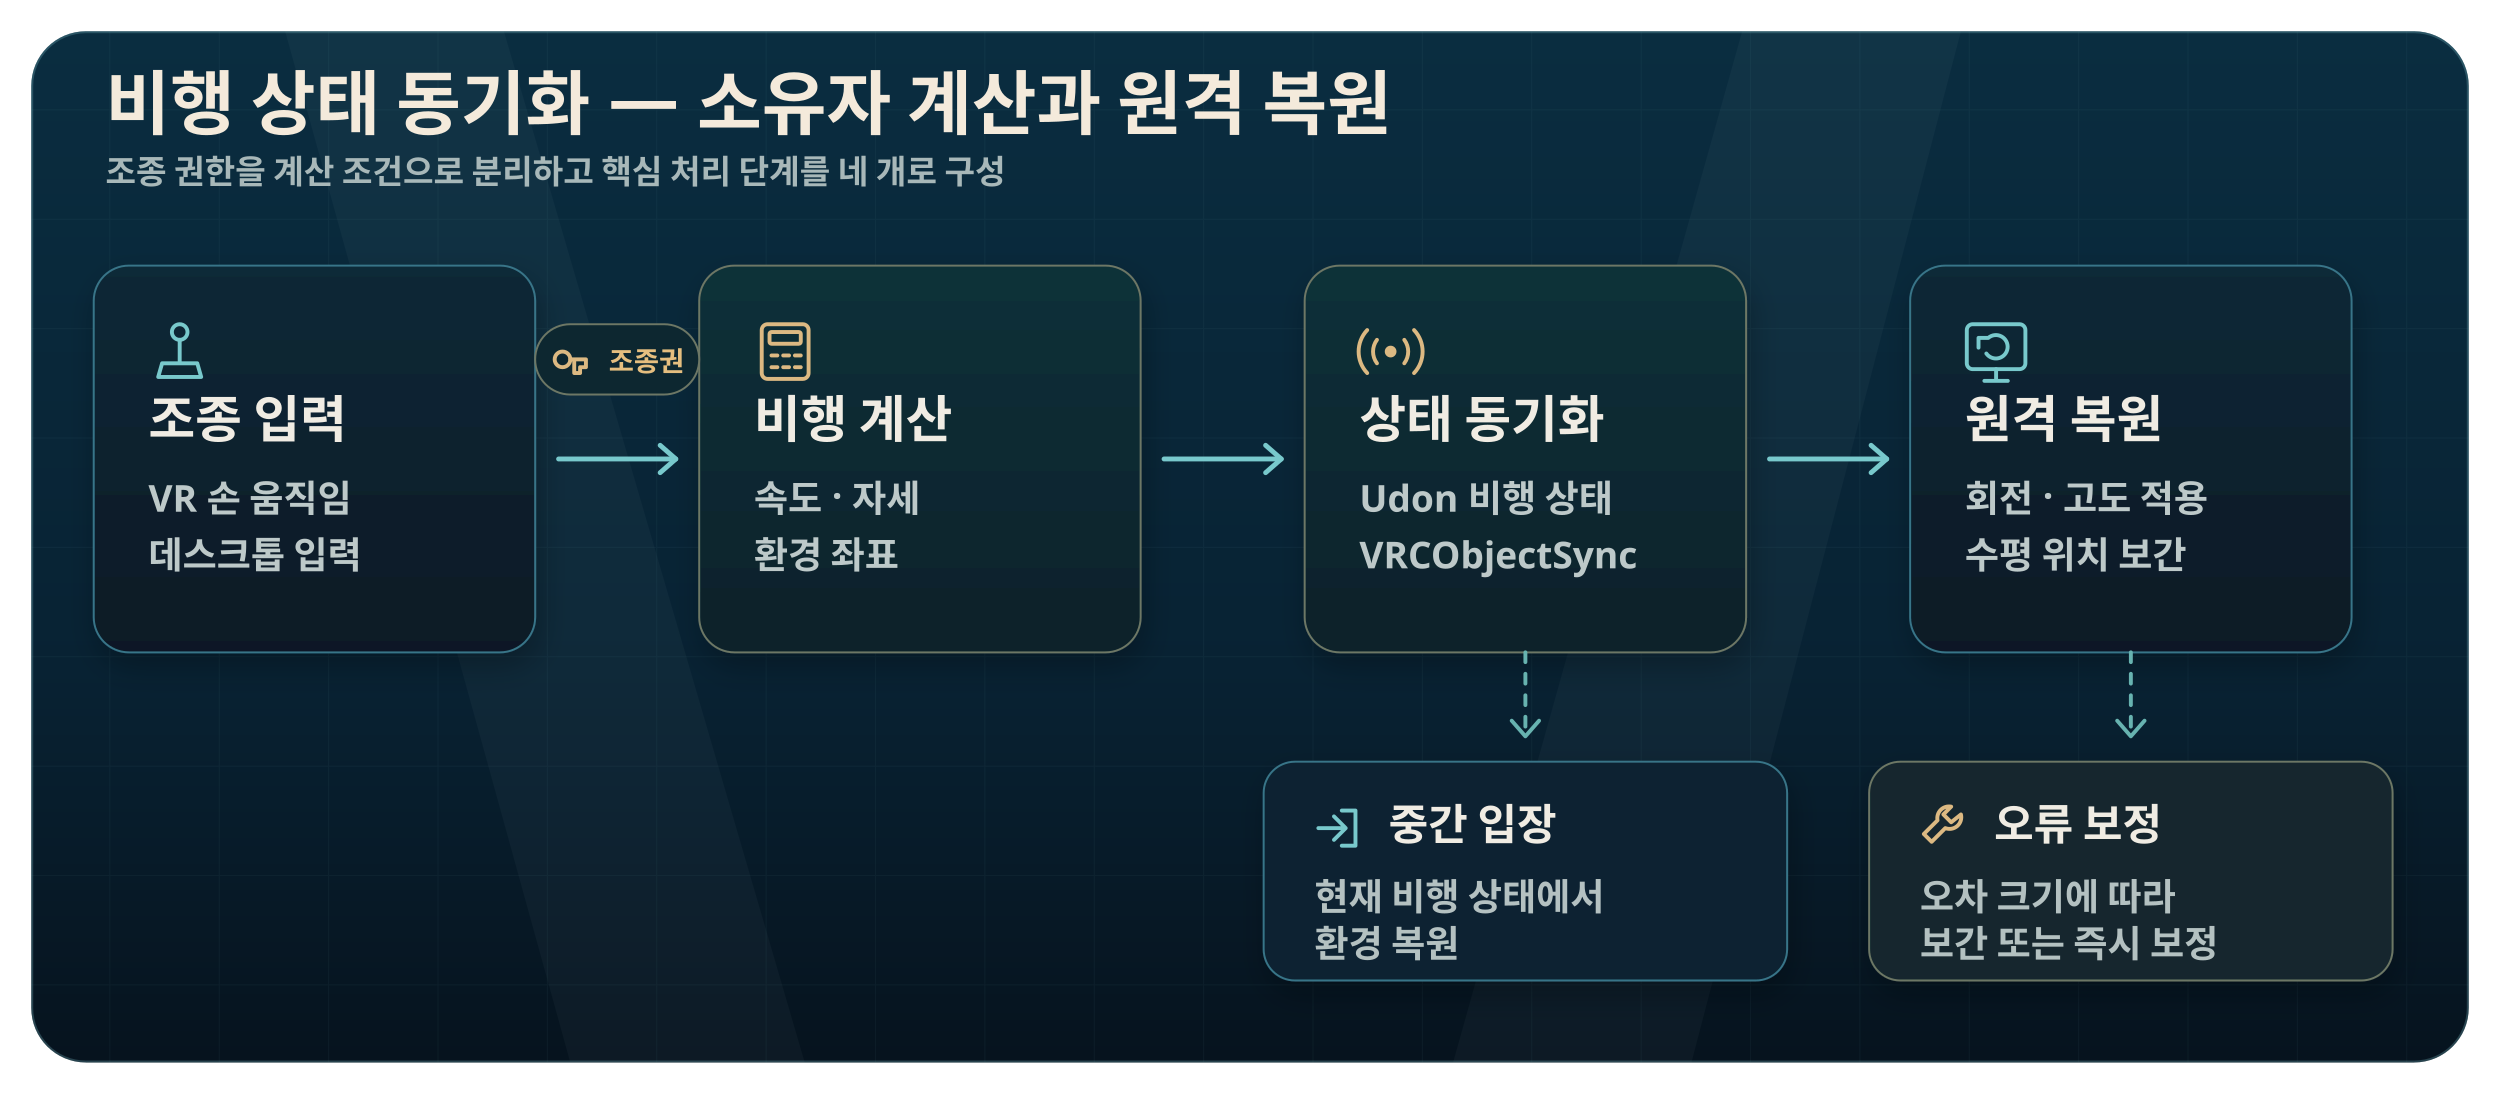
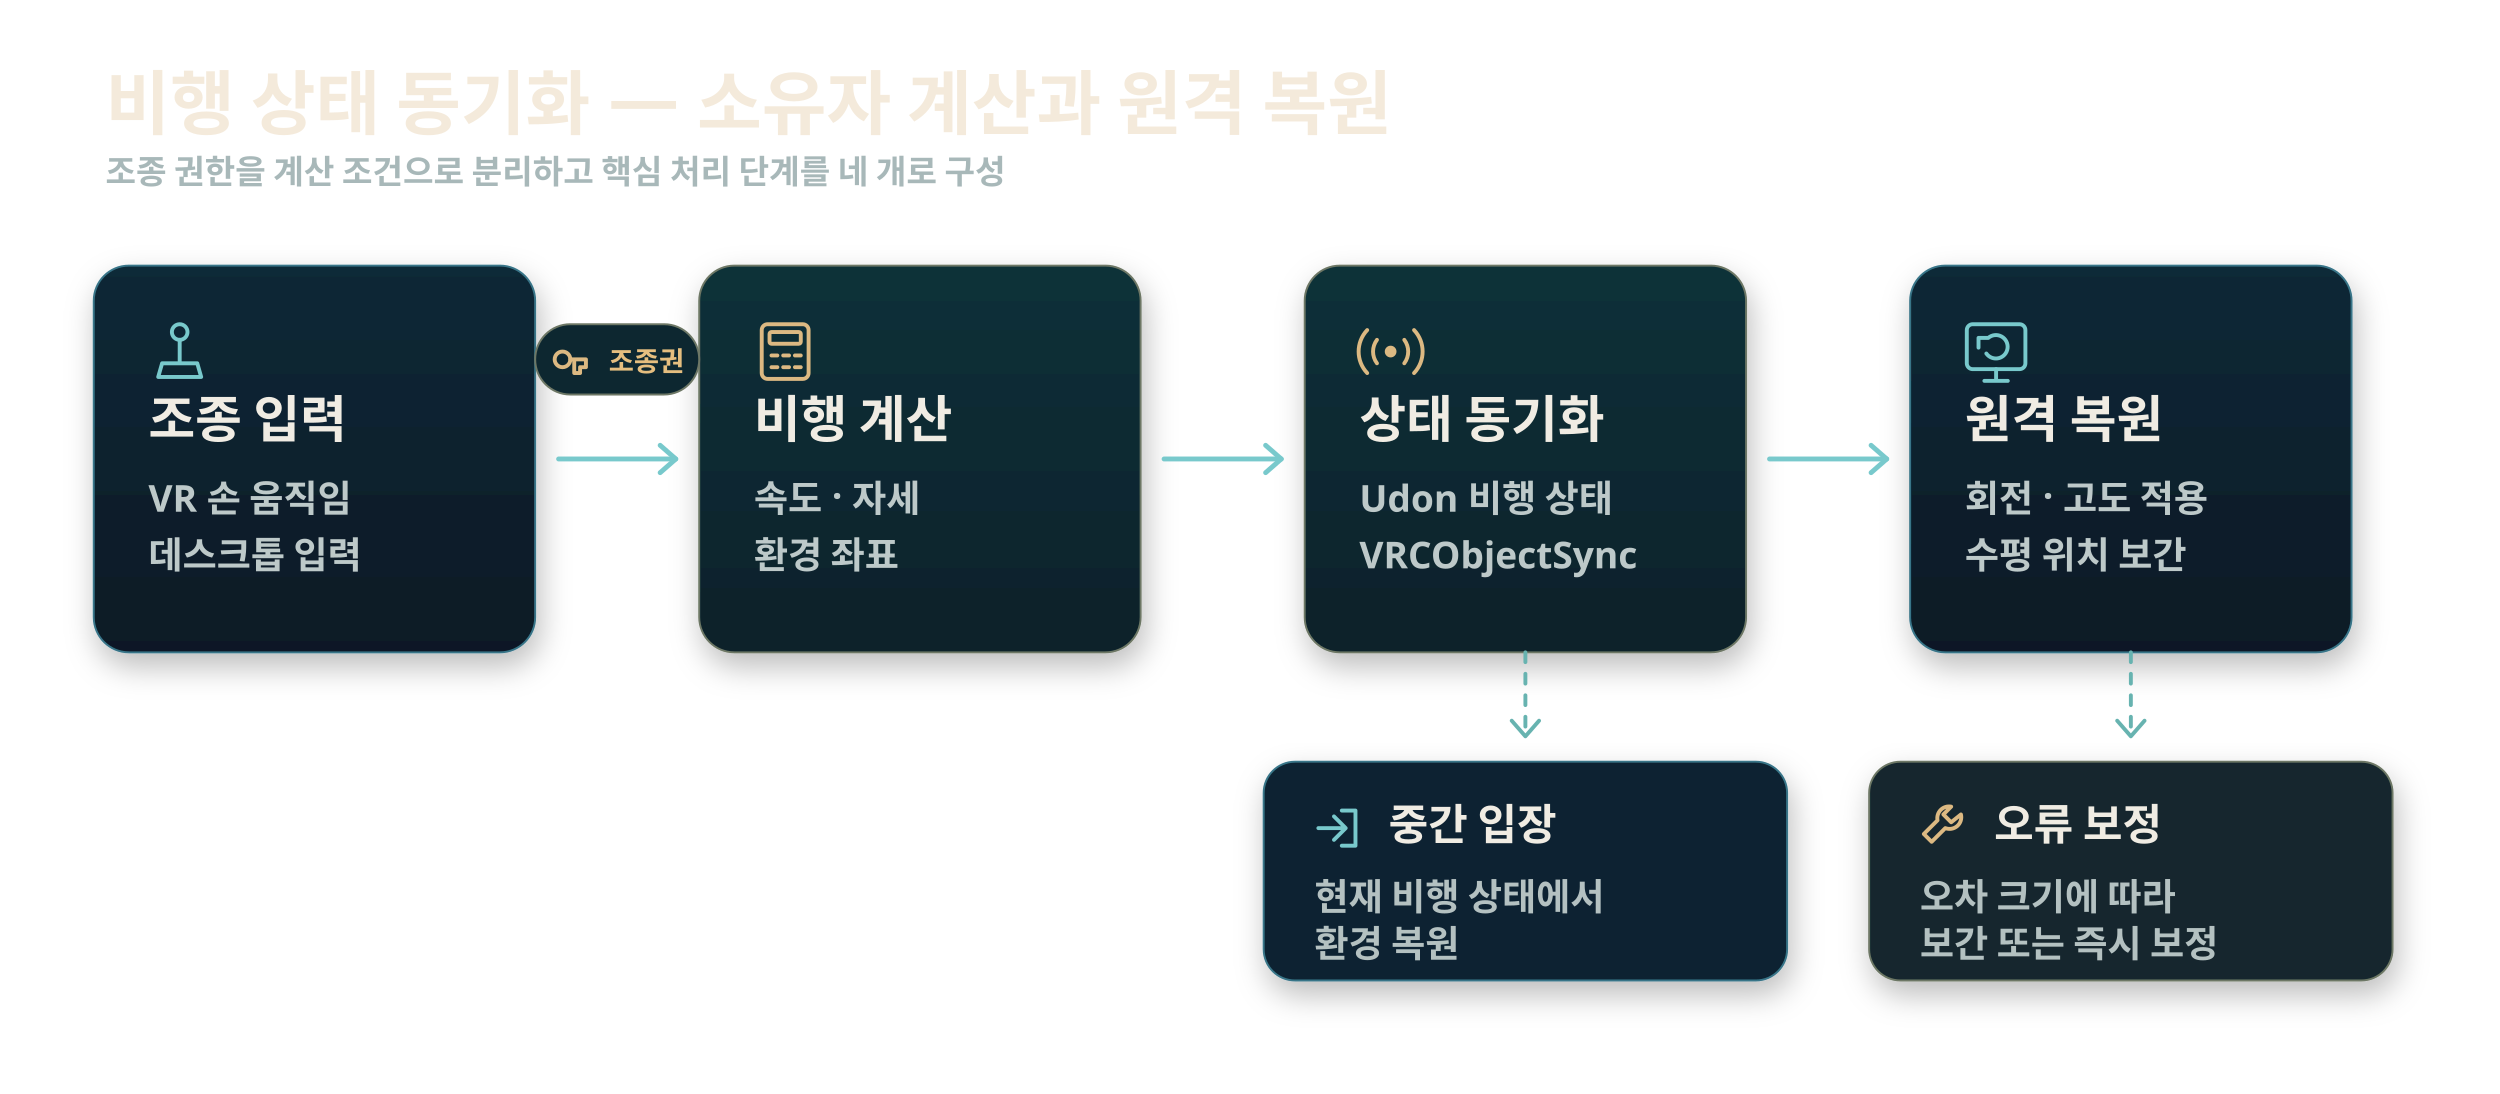
<svg xmlns="http://www.w3.org/2000/svg" width="1280" height="560" viewBox="0 0 1280 560" role="img" aria-labelledby="title desc">
  <defs>
-     <linearGradient id="background" x1="0" y1="0" x2="0" y2="1">
-       <stop stop-color="#0a2d40" />
-       <stop offset=".62" stop-color="#082233" />
-       <stop offset="1" stop-color="#06131e" />
-     </linearGradient>
    <linearGradient id="card" x1="0" y1="0" x2="0" y2="1">
      <stop stop-color="#0c2937" />
      <stop offset="1" stop-color="#071925" />
    </linearGradient>
    <linearGradient id="activeCard" x1="0" y1="0" x2="0" y2="1">
      <stop stop-color="#103139" />
      <stop offset="1" stop-color="#09212a" />
    </linearGradient>
-     <pattern id="grid" width="56" height="56" patternUnits="userSpaceOnUse">
-       <path d="M56 0H0V56" fill="none" stroke="#8fd4d7" stroke-opacity=".045" />
-     </pattern>
    <filter id="shadow" x="-15%" y="-15%" width="130%" height="140%">
      <feDropShadow dy="7" stdDeviation="8" flood-color="#000" flood-opacity=".26" />
    </filter>
    <style>
      text{font-family:Pretendard,"Noto Sans KR","Segoe UI",sans-serif}
      .title{fill:#f4eadb;font-size:36px;font-weight:700}.sub{fill:#a8b8b9;font-size:17px;font-weight:600}
      .cardTitle{fill:#f0ece3;font-size:26px;font-weight:700}.detail{fill:#bdc9c9;font-size:19px;font-weight:550}
      .condition{fill:#e5be7f;font-size:14px;font-weight:700}.branchTitle{fill:#f0ece3;font-size:22px;font-weight:700}
      .branchText{fill:#b4c1c1;font-size:19px;font-weight:550}
+       @media (prefers-color-scheme:light){.title{fill:#173f50}.sub{fill:#586f76}}
    </style>
  </defs>
-   <rect x="16" y="16" width="1248" height="528" rx="28" fill="url(#background)" />
-   <path d="M146 16h112l154 528H292zM892 16h112l-138 528H744z" fill="#d1f7f4" fill-opacity=".035" />
-   <rect x="16" y="16" width="1248" height="528" rx="28" fill="url(#grid)" />
-   <rect x="16.5" y="16.5" width="1247" height="527" rx="27.5" fill="none" stroke="#73aeb9" stroke-opacity=".31" />
  <text x="54" y="66" class="title">비행 상태 동기화 — 소유자 계산과 원격 복원</text>
  <text x="54" y="94" class="sub">조종 권한을 계산 조건으로 분리하고 핵심 처리 단계를 네 개로 구성</text>
  <g filter="url(#shadow)">
    <rect x="48" y="136" width="226" height="198" rx="18" fill="url(#card)" stroke="#397488" />
    <rect x="358" y="136" width="226" height="198" rx="18" fill="url(#activeCard)" stroke="#6d7765" />
    <rect x="668" y="136" width="226" height="198" rx="18" fill="url(#activeCard)" stroke="#6d7765" />
    <rect x="978" y="136" width="226" height="198" rx="18" fill="url(#card)" stroke="#397488" />
  </g>
  <g transform="translate(76 164)" fill="none" stroke="#78c9cc" stroke-width="2" stroke-linecap="round" stroke-linejoin="round">
    <circle cx="16" cy="6" r="4" />
    <path d="M16 10v12M7 22h18l2 7H5l2-7" />
  </g>
  <text x="76" y="224" class="cardTitle">조종 입력</text>
  <text x="76" y="262" class="detail">VR 손 움직임</text>
  <text x="76" y="291" class="detail">데스크톱 입력</text>
  <g transform="translate(386 164)" fill="none" stroke="#dcb982" stroke-width="2" stroke-linecap="round" stroke-linejoin="round">
    <rect x="4" y="2" width="24" height="28" rx="3" />
    <rect x="8" y="6" width="16" height="6" rx="1" />
    <path d="M9 18h3M15 18h3M21 18h3M9 24h3M15 24h3M21 24h3" />
  </g>
  <text x="386" y="224" class="cardTitle">비행 계산</text>
  <text x="386" y="262" class="detail">속도 · 자세</text>
  <text x="386" y="291" class="detail">환경 좌표</text>
  <g transform="translate(696 164)" fill="none" stroke="#dcb982" stroke-width="2" stroke-linecap="round" stroke-linejoin="round">
    <circle cx="16" cy="16" r="3" fill="#dcb982" stroke="none" />
    <path d="M9 10a10 10 0 0 0 0 12M23 10a10 10 0 0 1 0 12M4 5a16 16 0 0 0 0 22M28 5a16 16 0 0 1 0 22" />
  </g>
  <text x="696" y="224" class="cardTitle">상태 동기화</text>
  <text x="696" y="262" class="detail">Udon 비행 상태</text>
  <text x="696" y="291" class="detail">VRCObjectSync</text>
  <g transform="translate(1006 164)" fill="none" stroke="#78c9cc" stroke-width="2" stroke-linecap="round" stroke-linejoin="round">
    <rect x="1" y="2" width="30" height="23" rx="3" />
    <path d="M10 31h12M16 25v6M11 17a6 6 0 1 0 1-8M12 9H7v5" />
  </g>
  <text x="1006" y="224" class="cardTitle">원격 복원</text>
  <text x="1006" y="262" class="detail">회전 · 고도 적용</text>
  <text x="1006" y="291" class="detail">수평 위치 보간</text>
  <g fill="none" stroke="#78c9cc" stroke-width="2.5" stroke-linecap="round" stroke-linejoin="round">
    <path d="M286 235h60" />
    <path d="M338 228l8 7-8 7" />
    <path d="M596 235h60" />
    <path d="M648 228l8 7-8 7" />
    <path d="M906 235h60" />
    <path d="M958 228l8 7-8 7" />
  </g>
  <g transform="translate(274 166)">
    <rect width="84" height="36" rx="18" fill="#0d2730" stroke="#6d7765" />
    <g transform="translate(9 10)" fill="none" stroke="#dcb982" stroke-width="2" stroke-linecap="round" stroke-linejoin="round">
      <circle cx="5" cy="8" r="4" />
      <path d="M9 8h8v4h-3v3h-3V8" />
    </g>
    <text x="57" y="24" class="condition" text-anchor="middle">조종권</text>
  </g>
  <g fill="none" stroke="#67b3b0" stroke-width="2" stroke-linecap="round" stroke-linejoin="round" stroke-dasharray="5 6">
    <path d="M781 334v43" />
    <path d="M1091 334v43" />
  </g>
  <g fill="none" stroke="#67b3b0" stroke-width="2" stroke-linecap="round" stroke-linejoin="round">
    <path d="M774 369l7 8 7-8" />
    <path d="M1084 369l7 8 7-8" />
  </g>
  <g filter="url(#shadow)">
    <rect x="647" y="390" width="268" height="112" rx="16" fill="#092431" stroke="#397488" />
    <rect x="957" y="390" width="268" height="112" rx="16" fill="#14282d" stroke="#6d7765" />
  </g>
  <g transform="translate(673 412)" fill="none" stroke="#78c9cc" stroke-width="2" stroke-linecap="round" stroke-linejoin="round">
    <path d="M14 3h7v18h-7M2 12h14M10 6l6 6-6 6" />
  </g>
  <text x="711" y="430" class="branchTitle">중간 입장</text>
  <text x="673" y="466" class="branchText">현재 비행 상태에서</text>
  <text x="673" y="490" class="branchText">환경 복원</text>
  <g transform="translate(983 412)" fill="none" stroke="#dcb982" stroke-width="2" stroke-linecap="round" stroke-linejoin="round">
    <path d="M21 5a6 6 0 0 1-8 7l-7 7-4-4 7-7a6 6 0 0 1 7-7l-4 4 4 4z" />
  </g>
  <text x="1021" y="430" class="branchTitle">오류 보정</text>
  <text x="983" y="466" class="branchText">오차 크기에 따라</text>
  <text x="983" y="490" class="branchText">보간 또는 즉시 보정</text>
</svg>
